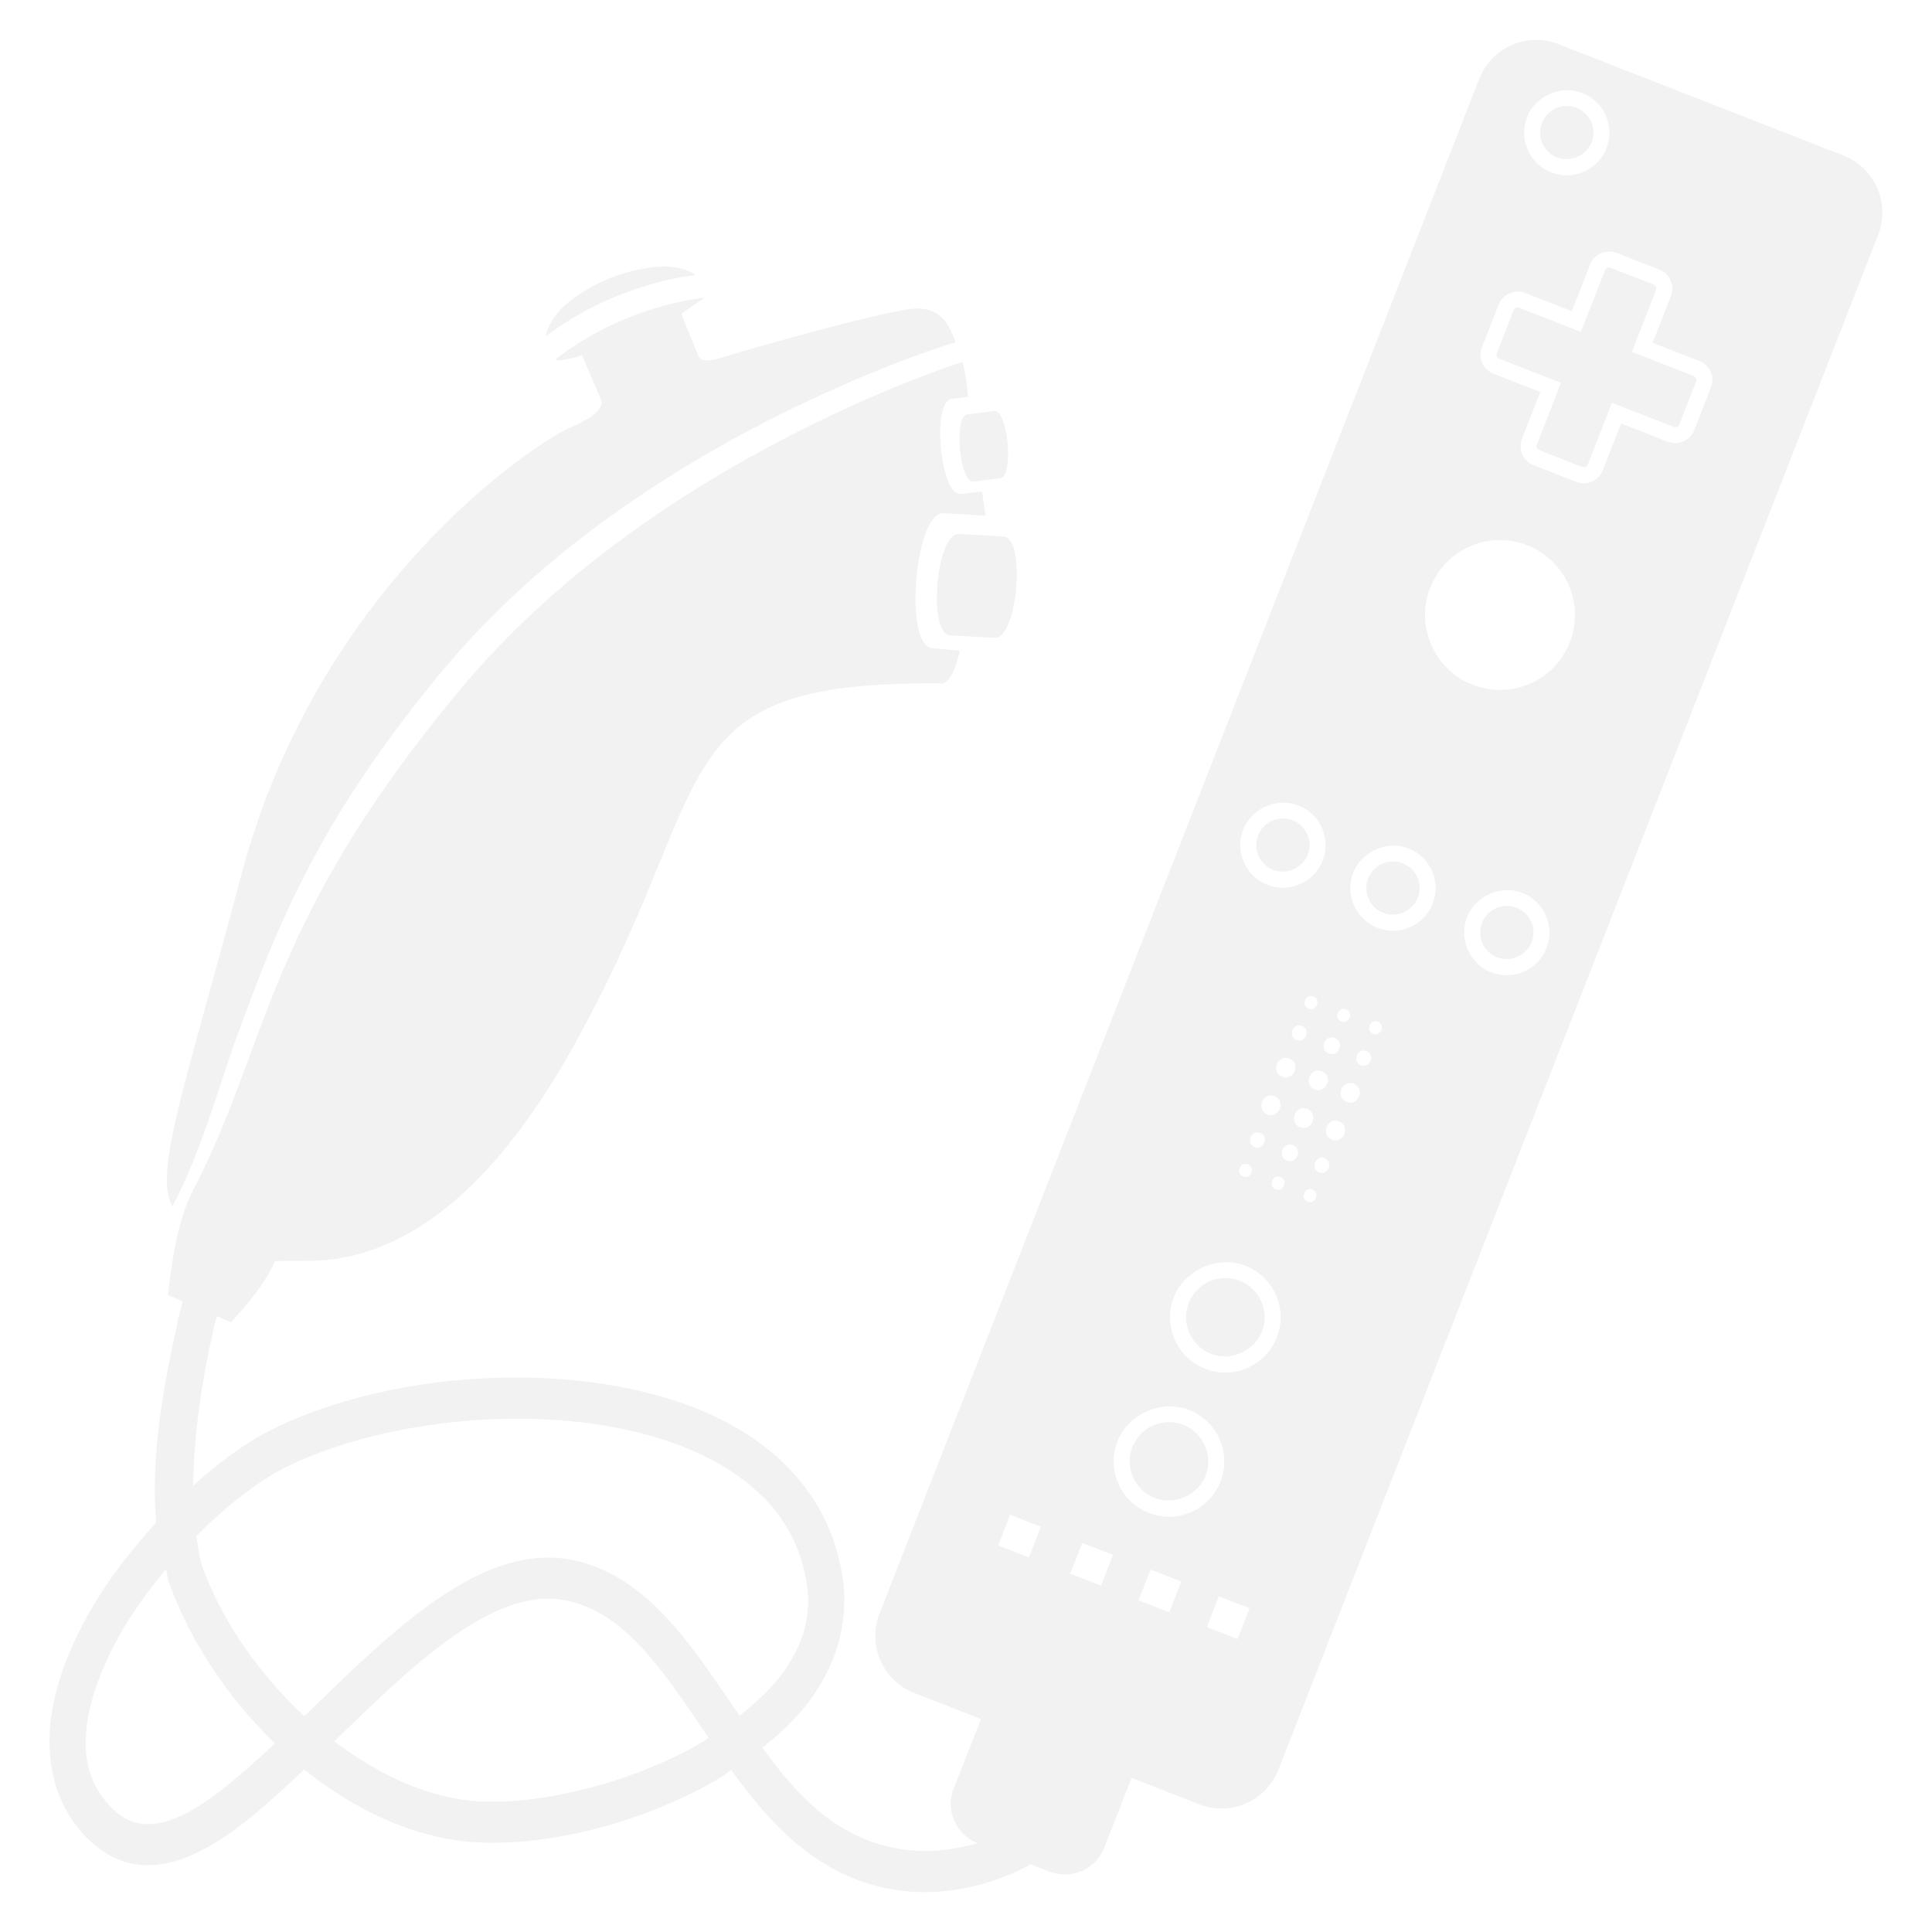
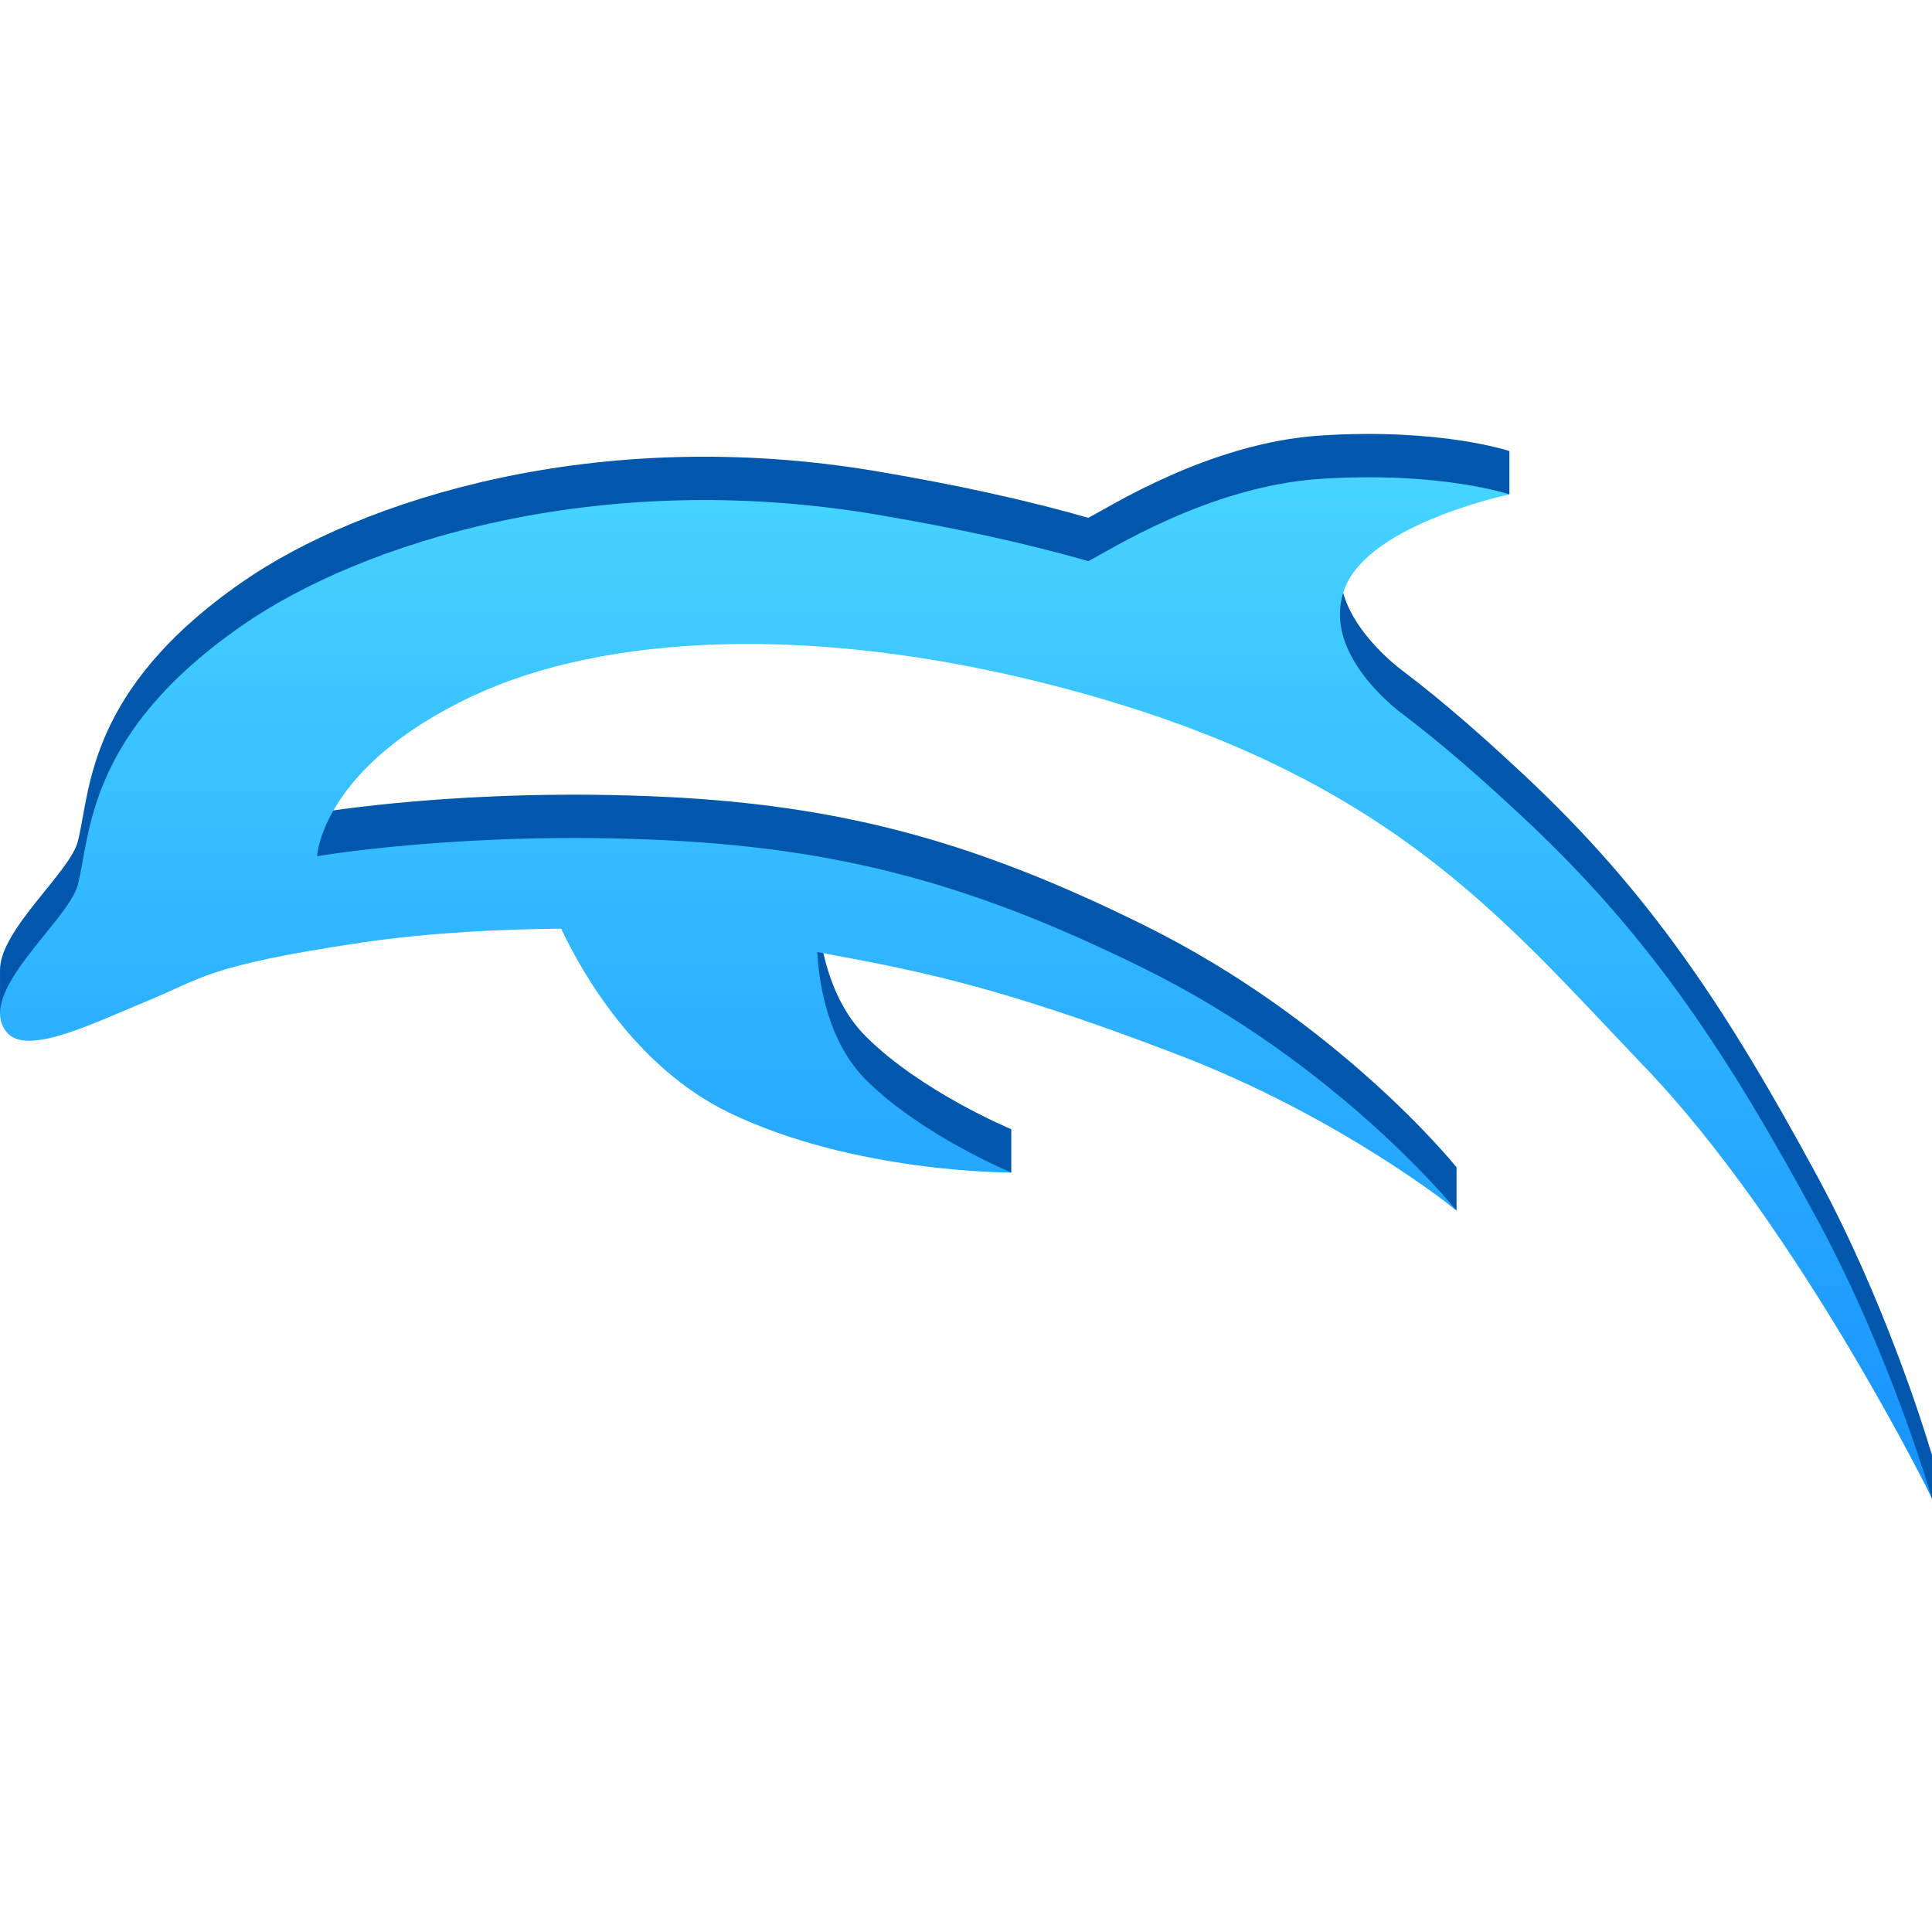
- <svg xmlns="http://www.w3.org/2000/svg" version="1.1" id="svg2" x="0px" y="0px" width="64px" height="64px" viewBox="0 128 64 64" enable-background="new 0 128 64 64" xml:space="preserve">
-   <defs id="defs6" />
-   <g id="layer1" style="display:inline">
-     <g style="display:inline" id="g4227-5-0" transform="translate(190.365,259.1722)">
-       <g transform="translate(158.1207,-135.5166)" id="g4221-2-2" />
-     </g>
-     <g id="g4699-6" transform="matrix(0.2330848,0.03879456,-0.0230459,0.138464,-75.95386,276.5374)" style="display:inline;fill:#f2f2f2;fill-opacity:1">
-       <g style="fill:#f2f2f2;fill-opacity:1" transform="matrix(1.778954,0,0,1.778954,1196.761,-428.7275)" id="g4674-1">
-         <g style="fill:#f2f2f2;fill-opacity:1" id="g4690-5" transform="matrix(0.9960898,0.1487195,-0.05248238,0.9960898,-19.28938,73.09992)">
-           <g id="g4174">
-             <g style="display:inline;fill:#f2f2f2;fill-opacity:1" transform="matrix(0.323269,-0.1409183,0.08371247,0.5441784,-302.5007,215.4955)" id="g4699">
-               <g style="display:inline;fill:#f2f2f2;fill-opacity:1" id="g4738" transform="translate(655.1675,-283.9643)">
-                 <path id="path4361-7" transform="matrix(7.124094,-1.6706075e-8,-1.3838993e-8,7.124094,-465.147,-1228.857)" d="m -41.135,41.182 c -0.789,0.022 -1.523,0.506 -1.828,1.287 l -19.869,50.848 c -0.407,1.041 0.109,2.216 1.15,2.623 l 2.213,0.865 -0.912,2.324 c -0.273,0.695 0.082,1.487 0.789,1.789 -1.378,0.406 -3.516,0.558 -5.539,-1.316 -0.566,-0.524 -1.08,-1.165 -1.578,-1.844 0.654,-0.525 1.254,-1.096 1.707,-1.76 0.762,-1.114 1.17,-2.473 0.945,-3.922 -0.298,-1.919 -1.343,-3.401 -2.754,-4.426 -1.411,-1.025 -3.19,-1.634 -5.096,-1.934 -3.811,-0.599 -8.131,0.032 -11.096,1.52 -0.84,0.421 -1.715,1.078 -2.564,1.838 0.019,-1.617 0.279,-3.464 0.672,-5.162 l -0.004,-0.002 c 0.038,-0.152 0.077,-0.296 0.115,-0.451 l 0.463,0.199 c 0,0 1.081,-1.082 1.477,-2.057 -0.003,0.014 -0.002,0.017 -0.006,0.031 l 0.986,-0.006 c 2.425,0.043 5.596,-1.299 8.746,-6.844 5.145,-9.056 2.811,-12.363 12.293,-12.283 0,0 0.391,0.143 0.654,-1.082 0,0 -0.746,-0.075 -0.906,-0.084 -0.962,-0.057 -0.589,-4.53 0.373,-4.473 l 1.383,0.082 c -0.05,-0.381 -0.102,-0.738 -0.109,-0.801 -0.181,0.016 -0.489,0.056 -0.709,0.082 -0.675,0.081 -0.976,-3.072 -0.301,-3.152 l 0.539,-0.064 c -0.001,-0.015 -0.026,-0.543 -0.176,-1.158 -0.217,0.062 -10.331,3.284 -16.605,10.805 -4.216,5.054 -5.645,8.469 -6.906,11.893 -0.557,1.511 -1.02,2.815 -1.84,4.469 -0.628,1.087 -0.824,2.464 -0.971,3.746 l 0.488,0.211 c -0.061,0.244 -0.125,0.463 -0.184,0.717 0.002,0.003 0.006,0.005 0.008,0.008 -0.488,2.132 -0.892,4.521 -0.703,6.598 -0.737,0.809 -1.435,1.679 -2.002,2.615 -0.745,1.23 -1.297,2.528 -1.477,3.82 -0.179,1.292 0.049,2.613 0.859,3.643 0.551,0.7 1.209,1.119 1.902,1.236 0.693,0.117 1.388,-0.052 2.064,-0.375 1.177,-0.562 2.353,-1.616 3.555,-2.758 1.739,1.394 3.746,2.318 5.779,2.416 2.384,0.115 5.488,-0.662 7.99,-2.133 0.135,-0.079 0.244,-0.184 0.375,-0.268 0.557,0.768 1.153,1.517 1.848,2.16 3.529,3.27 7.326,1.385 8.074,0.967 l 0.045,0.018 0.547,0.215 c 0.734,0.288 1.56,-0.057 1.838,-0.766 l 0.914,-2.332 2.242,0.877 c 1.041,0.407 2.216,-0.109 2.623,-1.15 l 19.867,-50.846 c 0.407,-1.041 -0.109,-2.216 -1.15,-2.623 l -9.447,-3.691 c -0.26,-0.102 -0.53,-0.146 -0.793,-0.139 z m 1.041,1.668 c 0.183,-0.007 0.367,0.021 0.543,0.09 0.351,0.137 0.63,0.402 0.781,0.748 0.151,0.345 0.159,0.729 0.021,1.08 -0.137,0.351 -0.403,0.63 -0.748,0.781 -0.346,0.151 -0.731,0.159 -1.082,0.021 -0.725,-0.283 -1.084,-1.105 -0.801,-1.83 0.206,-0.527 0.736,-0.869 1.285,-0.891 z m 0.012,0.521 c -0.114,0.002 -0.228,0.027 -0.336,0.074 -0.216,0.095 -0.383,0.269 -0.469,0.488 -0.177,0.453 0.049,0.965 0.502,1.143 0.439,0.172 0.97,-0.062 1.143,-0.502 0.086,-0.219 0.081,-0.458 -0.014,-0.674 -0.095,-0.216 -0.269,-0.383 -0.488,-0.469 -0.11,-0.043 -0.224,-0.063 -0.338,-0.061 z m 1.404,4.82 c 0.087,-0.003 0.174,0.01 0.258,0.043 l 1.426,0.557 c 0.167,0.065 0.299,0.193 0.371,0.357 0.072,0.164 0.075,0.346 0.01,0.514 l -0.607,1.553 1.555,0.605 c 0.166,0.064 0.297,0.191 0.369,0.355 0.072,0.164 0.075,0.346 0.01,0.514 l -0.557,1.426 c -0.13,0.334 -0.533,0.512 -0.867,0.381 l -1.555,-0.607 -0.607,1.555 c -0.065,0.166 -0.191,0.297 -0.355,0.369 -0.164,0.072 -0.345,0.076 -0.512,0.012 L -41.168,55.266 c -0.344,-0.135 -0.513,-0.524 -0.379,-0.867 l 0.605,-1.555 -1.553,-0.607 c -0.344,-0.134 -0.515,-0.524 -0.381,-0.867 l 0.559,-1.426 c 0.131,-0.335 0.533,-0.512 0.867,-0.381 l 1.553,0.605 0.609,-1.553 c 0.098,-0.251 0.349,-0.414 0.609,-0.424 z m 0.064,0.537 c -0.07,-0.027 -0.154,0.01 -0.182,0.08 l -0.799,2.047 -2.049,-0.801 c -0.035,-0.014 -0.071,-0.013 -0.105,0.002 -0.035,0.015 -0.063,0.043 -0.076,0.078 l -0.557,1.428 c -0.028,0.072 0.007,0.152 0.078,0.18 l 2.049,0.801 -0.801,2.049 c -0.028,0.072 0.008,0.152 0.08,0.18 l 1.426,0.557 c 0.07,0.027 0.154,-0.008 0.182,-0.078 l 0.801,-2.049 2.047,0.801 c 0.07,0.027 0.155,-0.01 0.182,-0.078 l 0.559,-1.428 c 0.014,-0.035 0.012,-0.073 -0.004,-0.107 -0.015,-0.034 -0.04,-0.061 -0.074,-0.074 l -2.049,-0.801 0.799,-2.049 c 0.014,-0.035 0.012,-0.071 -0.004,-0.105 -0.015,-0.034 -0.041,-0.061 -0.074,-0.074 l -0.002,0 -1.426,-0.557 z M -42.326,57.75 c 0.322,-0.007 0.644,0.051 0.953,0.172 0.617,0.241 1.105,0.709 1.371,1.316 0.266,0.607 0.278,1.283 0.037,1.9 -0.241,0.617 -0.707,1.103 -1.314,1.369 -0.607,0.266 -1.283,0.278 -1.9,0.037 -0.617,-0.241 -1.103,-0.707 -1.369,-1.314 -0.266,-0.608 -0.28,-1.283 -0.039,-1.9 0.241,-0.617 0.709,-1.103 1.316,-1.369 0.303,-0.133 0.623,-0.204 0.945,-0.211 z m -7.17,8.701 c 0.183,-0.007 0.367,0.021 0.543,0.09 0.351,0.137 0.628,0.403 0.779,0.748 0.151,0.346 0.161,0.729 0.023,1.08 -0.137,0.351 -0.405,0.63 -0.75,0.781 -0.346,0.152 -0.729,0.159 -1.08,0.021 -0.725,-0.283 -1.084,-1.105 -0.801,-1.83 0.206,-0.527 0.736,-0.869 1.285,-0.891 z m 0.012,0.523 c -0.114,0.002 -0.228,0.027 -0.336,0.074 -0.216,0.095 -0.381,0.267 -0.467,0.486 -0.177,0.453 0.047,0.965 0.5,1.143 0.439,0.171 0.971,-0.06 1.143,-0.5 0.086,-0.219 0.081,-0.459 -0.014,-0.676 -0.095,-0.216 -0.267,-0.381 -0.486,-0.467 -0.11,-0.043 -0.226,-0.063 -0.34,-0.061 z m 3.633,0.9 c 0.183,-0.007 0.369,0.021 0.545,0.09 0.351,0.137 0.628,0.404 0.779,0.75 0.151,0.345 0.159,0.729 0.021,1.08 -0.137,0.351 -0.403,0.628 -0.748,0.779 -0.346,0.151 -0.731,0.159 -1.082,0.021 -0.351,-0.137 -0.628,-0.403 -0.779,-0.748 -0.152,-0.346 -0.159,-0.729 -0.021,-1.08 0.206,-0.527 0.736,-0.87 1.285,-0.893 z m 0.012,0.523 c -0.114,0.002 -0.228,0.027 -0.336,0.074 -0.216,0.095 -0.381,0.269 -0.467,0.488 -0.086,0.22 -0.082,0.458 0.014,0.674 0.094,0.215 0.267,0.383 0.486,0.469 0.438,0.171 0.971,-0.062 1.143,-0.502 0.086,-0.219 0.081,-0.458 -0.014,-0.674 -0.095,-0.216 -0.267,-0.383 -0.486,-0.469 -0.11,-0.043 -0.226,-0.063 -0.34,-0.061 z m 3.76,0.951 c 0.183,-0.007 0.367,0.021 0.543,0.09 0.351,0.137 0.628,0.403 0.779,0.748 0.152,0.346 0.16,0.729 0.023,1.08 -0.137,0.352 -0.403,0.63 -0.748,0.781 -0.346,0.151 -0.731,0.159 -1.082,0.021 -0.725,-0.283 -1.084,-1.105 -0.801,-1.83 0.206,-0.527 0.736,-0.869 1.285,-0.891 z m 0.012,0.521 c -0.114,0.002 -0.228,0.027 -0.336,0.074 -0.216,0.095 -0.381,0.269 -0.467,0.488 -0.177,0.453 0.047,0.965 0.5,1.143 0.439,0.172 0.971,-0.062 1.143,-0.502 0.086,-0.219 0.081,-0.457 -0.014,-0.674 -0.094,-0.216 -0.267,-0.382 -0.486,-0.469 -0.11,-0.043 -0.226,-0.063 -0.34,-0.061 z m -6.389,3 c 0.261,0.102 0.103,0.508 -0.158,0.406 -0.261,-0.102 -0.103,-0.509 0.158,-0.406 z m 1.08,0.424 c 0.261,0.102 0.103,0.506 -0.158,0.404 -0.261,-0.102 -0.102,-0.507 0.158,-0.404 z m 1.057,0.412 c 0.261,0.102 0.103,0.506 -0.158,0.404 -0.261,-0.102 -0.103,-0.507 0.158,-0.404 z m -2.516,0.139 c 0.302,0.118 0.12,0.585 -0.182,0.467 -0.302,-0.118 -0.12,-0.585 0.182,-0.467 z m 0.971,0.377 c 0.037,-0.002 0.078,0.003 0.119,0.02 0.333,0.13 0.13,0.647 -0.203,0.518 -0.291,-0.113 -0.173,-0.524 0.084,-0.537 z m 1.166,0.457 c 0.302,0.118 0.118,0.587 -0.184,0.469 -0.302,-0.118 -0.118,-0.587 0.184,-0.469 z m -2.697,0.221 c 0.043,-0.002 0.09,0.004 0.139,0.023 0.391,0.152 0.155,0.76 -0.236,0.607 -0.342,-0.134 -0.204,-0.615 0.098,-0.631 z m 1.08,0.422 c 0.043,-0.002 0.09,0.004 0.139,0.023 0.391,0.152 0.153,0.76 -0.238,0.607 -0.342,-0.134 -0.202,-0.615 0.1,-0.631 z m 1.057,0.414 c 0.043,-0.002 0.09,0.004 0.139,0.023 0.391,0.153 0.152,0.759 -0.238,0.605 -0.342,-0.134 -0.202,-0.613 0.1,-0.629 z m -2.625,0.414 c 0.043,-0.002 0.09,0.004 0.139,0.023 0.39,0.153 0.154,0.76 -0.236,0.607 -0.342,-0.134 -0.204,-0.615 0.098,-0.631 z m 1.08,0.422 c 0.043,-0.002 0.09,0.004 0.139,0.023 0.391,0.153 0.155,0.758 -0.236,0.605 -0.342,-0.134 -0.204,-0.613 0.098,-0.629 z m 1.057,0.412 c 0.043,-0.002 0.09,0.006 0.139,0.025 0.391,0.152 0.154,0.758 -0.236,0.605 -0.342,-0.134 -0.204,-0.615 0.098,-0.631 z m -2.473,0.406 c 0.302,0.118 0.118,0.587 -0.184,0.469 -0.302,-0.118 -0.118,-0.587 0.184,-0.469 z M -49.25,77.77 c 0.037,-0.002 0.076,0.003 0.117,0.02 0.332,0.13 0.131,0.646 -0.201,0.516 -0.291,-0.114 -0.173,-0.522 0.084,-0.535 z m 1.164,0.457 c 0.302,0.118 0.12,0.587 -0.182,0.469 -0.302,-0.118 -0.12,-0.587 0.182,-0.469 z m -2.541,0.203 c 0.261,0.102 0.103,0.504 -0.158,0.402 -0.261,-0.102 -0.102,-0.505 0.158,-0.402 z m 1.08,0.42 c 0.261,0.102 0.103,0.508 -0.158,0.406 -0.261,-0.102 -0.103,-0.509 0.158,-0.406 z m 1.057,0.414 c 0.261,0.102 0.103,0.506 -0.158,0.404 -0.261,-0.102 -0.103,-0.506 0.158,-0.404 z m -2.924,2.41 c 0.237,-0.01 0.477,0.026 0.705,0.115 0.455,0.178 0.816,0.525 1.012,0.973 0.196,0.448 0.206,0.945 0.027,1.4 -0.178,0.455 -0.523,0.816 -0.971,1.012 -0.448,0.196 -0.945,0.206 -1.4,0.027 -0.456,-0.178 -0.816,-0.524 -1.012,-0.971 -0.196,-0.448 -0.206,-0.945 -0.027,-1.4 0.267,-0.684 0.954,-1.128 1.666,-1.156 z m 0.012,0.521 c -0.169,0.004 -0.335,0.04 -0.494,0.109 -0.318,0.139 -0.563,0.393 -0.689,0.717 -0.126,0.324 -0.12,0.679 0.02,0.998 0.139,0.318 0.395,0.561 0.719,0.688 0.649,0.253 1.43,-0.091 1.684,-0.738 0.127,-0.324 0.12,-0.676 -0.02,-0.994 -0.14,-0.319 -0.395,-0.565 -0.719,-0.691 -0.162,-0.063 -0.332,-0.091 -0.5,-0.088 z m -1.877,4.254 c 0.237,-0.009 0.477,0.028 0.705,0.117 0.94,0.368 1.407,1.432 1.039,2.373 -0.178,0.455 -0.525,0.814 -0.973,1.01 -0.448,0.196 -0.945,0.208 -1.4,0.029 -0.941,-0.368 -1.407,-1.432 -1.039,-2.373 0.267,-0.683 0.956,-1.128 1.668,-1.156 z m -21.553,0.408 c 0.937,-0.002 1.868,0.065 2.76,0.205 1.784,0.28 3.408,0.856 4.611,1.73 1.203,0.874 1.984,2.003 2.219,3.518 0.162,1.046 -0.104,1.966 -0.713,2.857 -0.373,0.546 -0.91,1.051 -1.51,1.527 -0.387,-0.564 -0.771,-1.133 -1.17,-1.689 -1.16,-1.614 -2.488,-3.109 -4.412,-3.477 -1.639,-0.313 -3.239,0.434 -4.748,1.529 -1.419,1.03 -2.784,2.39 -4.088,3.654 -1.487,-1.383 -2.718,-3.125 -3.379,-4.957 -0.103,-0.287 -0.141,-0.663 -0.195,-1.016 0.984,-0.986 2.024,-1.803 2.941,-2.264 2.006,-1.007 4.872,-1.615 7.684,-1.619 z m 21.564,0.113 c -0.169,0.004 -0.337,0.04 -0.496,0.109 -0.319,0.14 -0.563,0.395 -0.689,0.719 -0.261,0.668 0.07,1.424 0.738,1.686 0.647,0.253 1.431,-0.091 1.686,-0.738 0.261,-0.668 -0.07,-1.424 -0.738,-1.686 -0.162,-0.063 -0.331,-0.093 -0.5,-0.09 z m -5.234,3.066 1.018,0.398 -0.398,1.018 -1.018,-0.396 z m 2.389,0.934 1.018,0.398 -0.398,1.018 -1.02,-0.398 z m -30.352,0.875 c 0.039,0.135 0.043,0.292 0.09,0.422 0.72,1.996 1.978,3.853 3.518,5.346 -1.104,1.031 -2.161,1.945 -3.051,2.369 -0.543,0.259 -1.014,0.352 -1.42,0.283 -0.406,-0.069 -0.779,-0.283 -1.182,-0.795 -0.557,-0.709 -0.707,-1.528 -0.568,-2.529 0.139,-1.001 0.603,-2.148 1.279,-3.264 0.384,-0.633 0.844,-1.245 1.334,-1.832 z m 32.613,0.008 1.018,0.398 -0.396,1.02 -1.02,-0.398 z m 2.262,0.885 1.02,0.398 -0.398,1.02 -1.018,-0.4 z m -22.109,0.08 c 0.153,0.005 0.302,0.022 0.451,0.051 1.484,0.284 2.575,1.456 3.68,2.994 0.352,0.49 0.716,1.032 1.076,1.562 -0.065,0.04 -0.113,0.09 -0.18,0.129 -2.287,1.345 -5.286,2.081 -7.385,1.98 -1.638,-0.079 -3.324,-0.847 -4.834,-1.992 1.244,-1.207 2.509,-2.442 3.746,-3.34 1.043,-0.757 2.043,-1.259 2.98,-1.365 0.156,-0.018 0.312,-0.024 0.465,-0.02 z" style="fill:#f2f2f2;fill-opacity:1" />
-                 <path d="m -1064.287,-700.629 c 9.07,-24.621 18.45,-50.081 48.807,-86.474 45.393,-54.411 119.437,-76.66 120.626,-77.017 -1.899,-5.753 -4.714,-8.902 -11.677,-7.708 -13.608,2.337 -45.299,11.848 -45.299,11.848 0,0 -2.933,0.658 -3.592,-0.773 -0.66,-1.431 -4.1,-10.078 -4.1,-10.078 0,0 2.474,-1.81 4.969,-3.42 0.2,-0.128 0.296,-0.299 0.422,-0.458 -0.147,0.068 -0.299,0.125 -0.468,0.144 -0.184,0.01 -18.198,1.704 -34.645,14.472 0.319,0.152 0.698,0.249 1.196,0.227 0,0 2.492,-0.259 5.062,-1.211 l 4.561,10.629 c 0,0 1.629,2.661 -7.303,6.485 -8.936,3.822 -59.615,37.842 -77.564,105.305 -14.001,52.625 -20.595,69.805 -16.381,78.545 7.099,-13.392 10.714,-27.838 15.384,-40.518 z" id="path4359-2-4" style="display:inline;fill:#f2f2f2;fill-opacity:1" />
-                 <path d="m -956.266,-879.932 c 0.031,0 0.065,0.012 0.099,0.013 -1.364,-1.324 -5.186,-2.23 -7.908,-2.084 -7.882,0.424 -15.95,3.531 -22.12,8.455 -2.517,2.009 -4.819,5.182 -5.366,8.036 16.884,-12.7 34.533,-14.355 35.295,-14.419 z" id="path4363-4-5" style="display:inline;fill:#f2f2f2;fill-opacity:1" />
-                 <path style="color:#000000;clip-rule:nonzero;display:inline;overflow:visible;visibility:visible;opacity:1;isolation:auto;mix-blend-mode:normal;color-interpolation:sRGB;color-interpolation-filters:linearRGB;solid-color:#000000;solid-opacity:1;fill:#f2f2f2;fill-opacity:1;fill-rule:nonzero;stroke:none;stroke-width:0;stroke-linecap:round;stroke-linejoin:round;stroke-miterlimit:4;stroke-dasharray:none;stroke-dashoffset:0;stroke-opacity:1;color-rendering:auto;image-rendering:auto;shape-rendering:auto;text-rendering:auto;enable-background:accumulate" d="m -892.05,-847.097 6.357,-0.795 c 3.249,-0.406 4.694,15.454 1.445,15.861 l -6.357,0.795 c -3.249,0.406 -4.694,-15.454 -1.445,-15.861 z" id="rect4176-6-6-0" />
-                 <path style="color:#000000;clip-rule:nonzero;display:inline;overflow:visible;visibility:visible;opacity:1;isolation:auto;mix-blend-mode:normal;color-interpolation:sRGB;color-interpolation-filters:linearRGB;solid-color:#000000;solid-opacity:1;fill:#f2f2f2;fill-opacity:1;fill-rule:nonzero;stroke:none;stroke-width:0;stroke-linecap:round;stroke-linejoin:round;stroke-miterlimit:4;stroke-dasharray:none;stroke-dashoffset:0;stroke-opacity:1;color-rendering:auto;image-rendering:auto;shape-rendering:auto;text-rendering:auto;enable-background:accumulate" d="m -894.004,-818.875 10.514,0.596 c 5.374,0.305 3.289,24.211 -2.085,23.907 l -10.514,-0.596 c -5.374,-0.305 -3.289,-24.211 2.085,-23.907 z" id="rect4176-3-7-8-4" />
-               </g>
-             </g>
-           </g>
-           <g transform="translate(-236.3348,-218.5302)" id="g4227-5-9-9-0-4" style="display:inline;fill:#f2f2f2;fill-opacity:1">
-             <g style="fill:#f2f2f2;fill-opacity:1" id="g4221-2-6-3-6-6" transform="translate(158.1207,-135.5166)" />
-           </g>
-         </g>
-       </g>
-     </g>
-   </g>
+ <svg xmlns="http://www.w3.org/2000/svg" version="1.1" width="2048" height="2048" viewBox="0 0 2048 2048">
+   <linearGradient id="g" gradientUnits="userSpaceOnUse" x1="0" y1="506" x2="0" y2="1588">
+     <stop offset="0" stop-color="#46D4FF" />
+     <stop offset="1" stop-color="#1792FF" />
+   </linearGradient>
+   <path fill="#0057ab" d="m2046.8,1538.65 c-6.813,-22.834 -49.283,-160.537 -120.831,-292.567 -94.261,-173.943 -175.33,-298.279 -310.402,-424.563 -43.445,-40.618 -84.6,-76.916 -127.448,-109.498 l0.047,0 c0,0 -0.329,-0.232 -0.926,-0.673 -0.801,-0.607 -1.602,-1.214 -2.403,-1.818 -15.987,-12.352 -83.345,-69.109 -59.382,-131.767 8.031,-21 27.421,-38.45 50.479,-52.569 l124.091,-1.011 v-46 l-0.03,10e-4 c10e-4,0 0.016,-0.003 0.016,-0.003 0,0 -72.661,-24.686 -199.807,-16.53 -119.328,7.655 -226.545,77.432 -246.588,87.241 -64.265,-18.396 -137.59,-34.619 -223.344,-49.168 -296.609,-50.323 -547.639,29.896 -673.604,117.325 -165.101,114.592 -160.533,221.368 -174.144,274.776 -8.431,33.085 -83.408,94.263 -82.51,137.183 v45.18 l15.489,15.96 58.397,-19.849 6.985,-24.359 c24.022,-8.59 50.325,-20.532 74.217,-30.359 59.615,-24.521 64.209,-37.858 227.133,-62.167 74.956,-11.184 153.843,-14.393 212.575,-14.886 22.855,48.26 79.68,147.46 178.133,195.042 64.027,30.944 135.739,46.795 192.883,54.915 l-7.493,37.679 113.668,16.846 v-45.969 l-0.087,-0.035 c0.022,0 0.035,0 0.035,0 0,0 -95.434,-39.648 -154.146,-98.356 -39.956,-39.953 -49.518,-100.64 -51.552,-135.342 l0.359,0.033 c96.193,18.278 180.215,31.468 381.156,108.425 37.166,14.233 71.829,29.835 103.407,45.589 l-5.935,3.35 90.575,73.044 108.183,89.527 v-45.969 l-0.358,-0.332 c-1.596,-1.983 -124.799,-154.603 -331.827,-256.712 -171.102,-84.392 -311.585,-126.087 -506.229,-135.527 -212.756,-10.319 -369.522,16.999 -369.522,16.999 0,0 4.385,-94.537 165.003,-169.88 139.666,-65.516 359.388,-76.481 611.558,-12.15 356.261,90.886 477.766,245.646 631.012,405.573 97.226,101.465 186.606,244.229 242.951,343.009 l-9.49,-4.259 29.19,75.387 41.753,89.096 v-46.264 l-1.237,-3.603 z" />
+   <path fill="url(#g)" d="m1926,1292 c-94.261,-173.943 -175.33,-298.279 -310.402,-424.563 -43.446,-40.619 -84.601,-76.917 -127.45,-109.499 l0.049,0.01 c0,0 -0.34,-0.24 -0.962,-0.699 -0.773,-0.586 -1.547,-1.172 -2.321,-1.757 -15.904,-12.279 -83.413,-69.084 -59.428,-131.801 26.32,-68.822 174.556,-99.582 174.556,-99.582 0,0 -72.661,-24.686 -199.807,-16.53 -119.328,7.655 -226.545,77.432 -246.588,87.241 -64.265,-18.396 -137.59,-34.619 -223.344,-49.168 -296.609,-50.323 -547.639,29.896 -673.604,117.325 -165.101,114.592 -160.533,221.368 -174.144,274.776 -9.794,38.432 -109.389,114.772 -75.534,156.367 21.122,25.95 91.411,-9.289 148.113,-32.611 59.615,-24.521 64.209,-37.859 227.133,-62.168 74.956,-11.184 153.843,-14.393 212.575,-14.886 22.855,48.26 79.68,147.46 178.133,195.042 132.934,64.246 299.005,63.438 299.005,63.438 0,0 -95.434,-39.648 -154.146,-98.356 -39.956,-39.953 -49.518,-100.64 -51.552,-135.342 l0.359,0.033 c96.193,18.278 180.215,31.468 381.156,108.425 175.815,67.334 295.91,165.256 295.91,165.256 0,0 -123.479,-153.98 -331.865,-256.76 -171.102,-84.391 -311.585,-126.086 -506.229,-135.526 -212.756,-10.319 -369.522,16.999 -369.522,16.999 0,0 4.385,-94.537 165.003,-169.88 139.666,-65.516 359.388,-76.481 611.558,-12.15 356.261,90.886 477.766,245.646 631.012,405.573 163.107,170.22 304.146,456.685 304.146,456.685 0,0 -43.489,-151.357 -121.81,-295.887 z" />
</svg>
